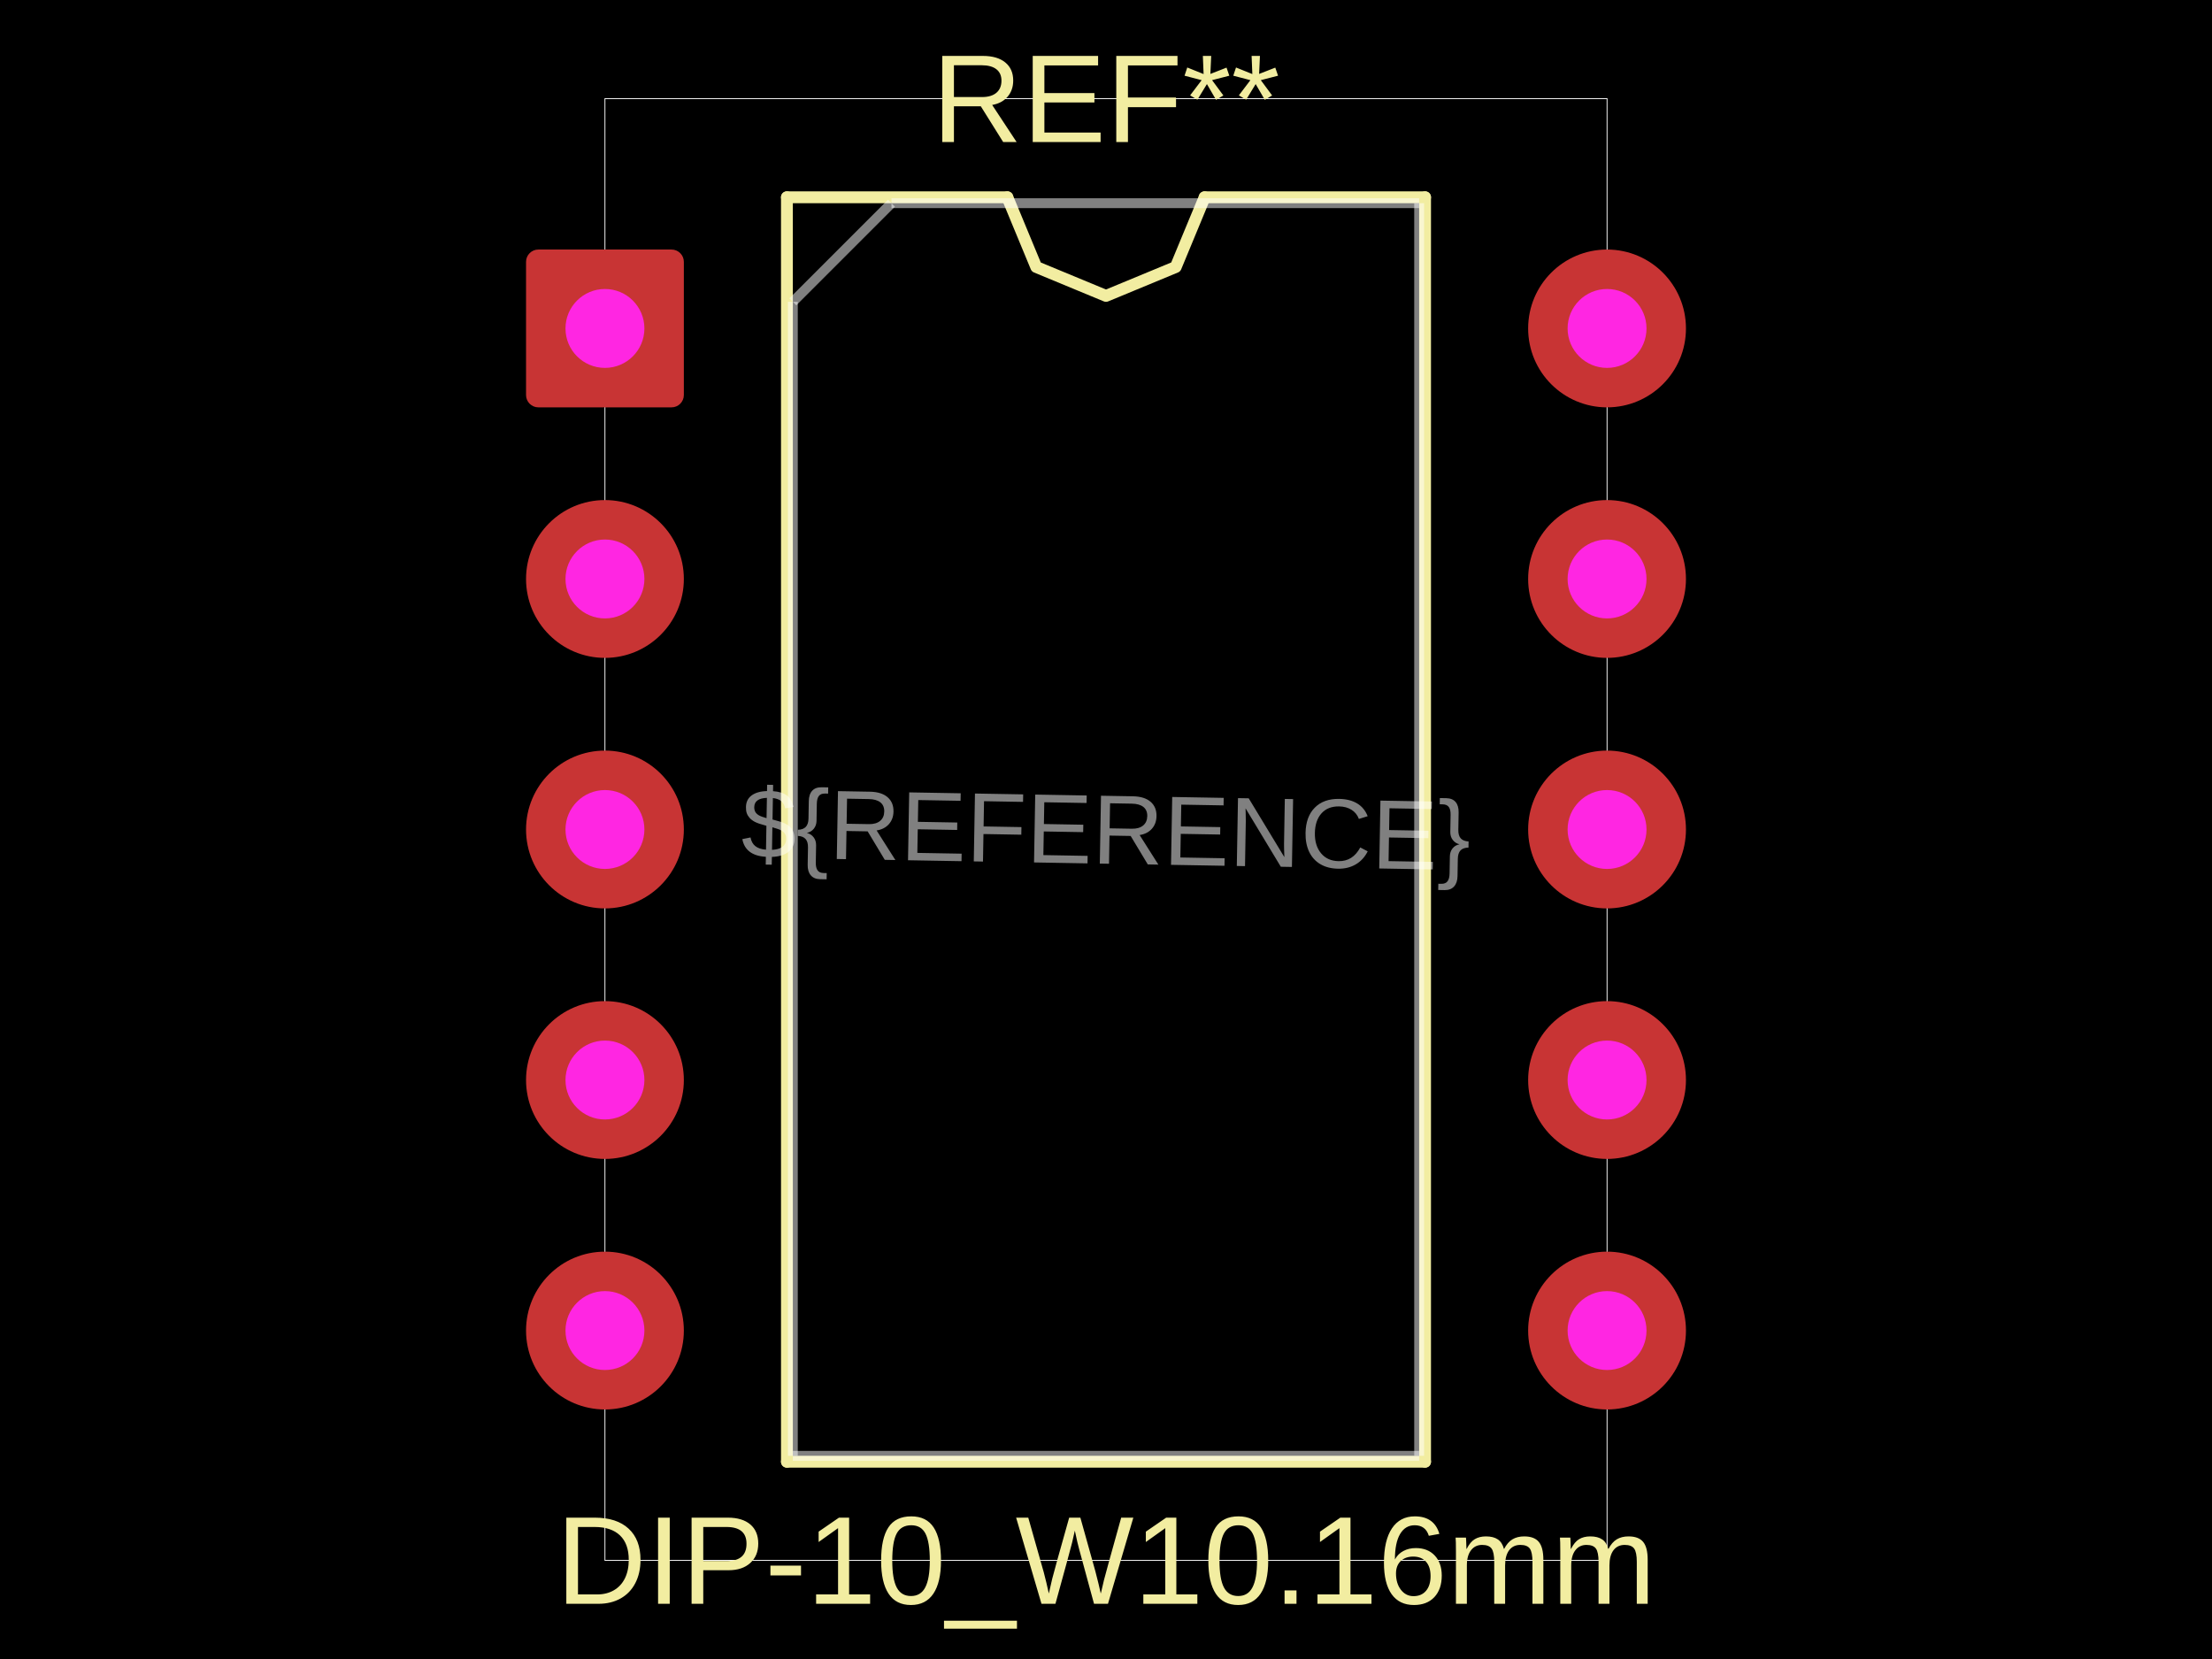
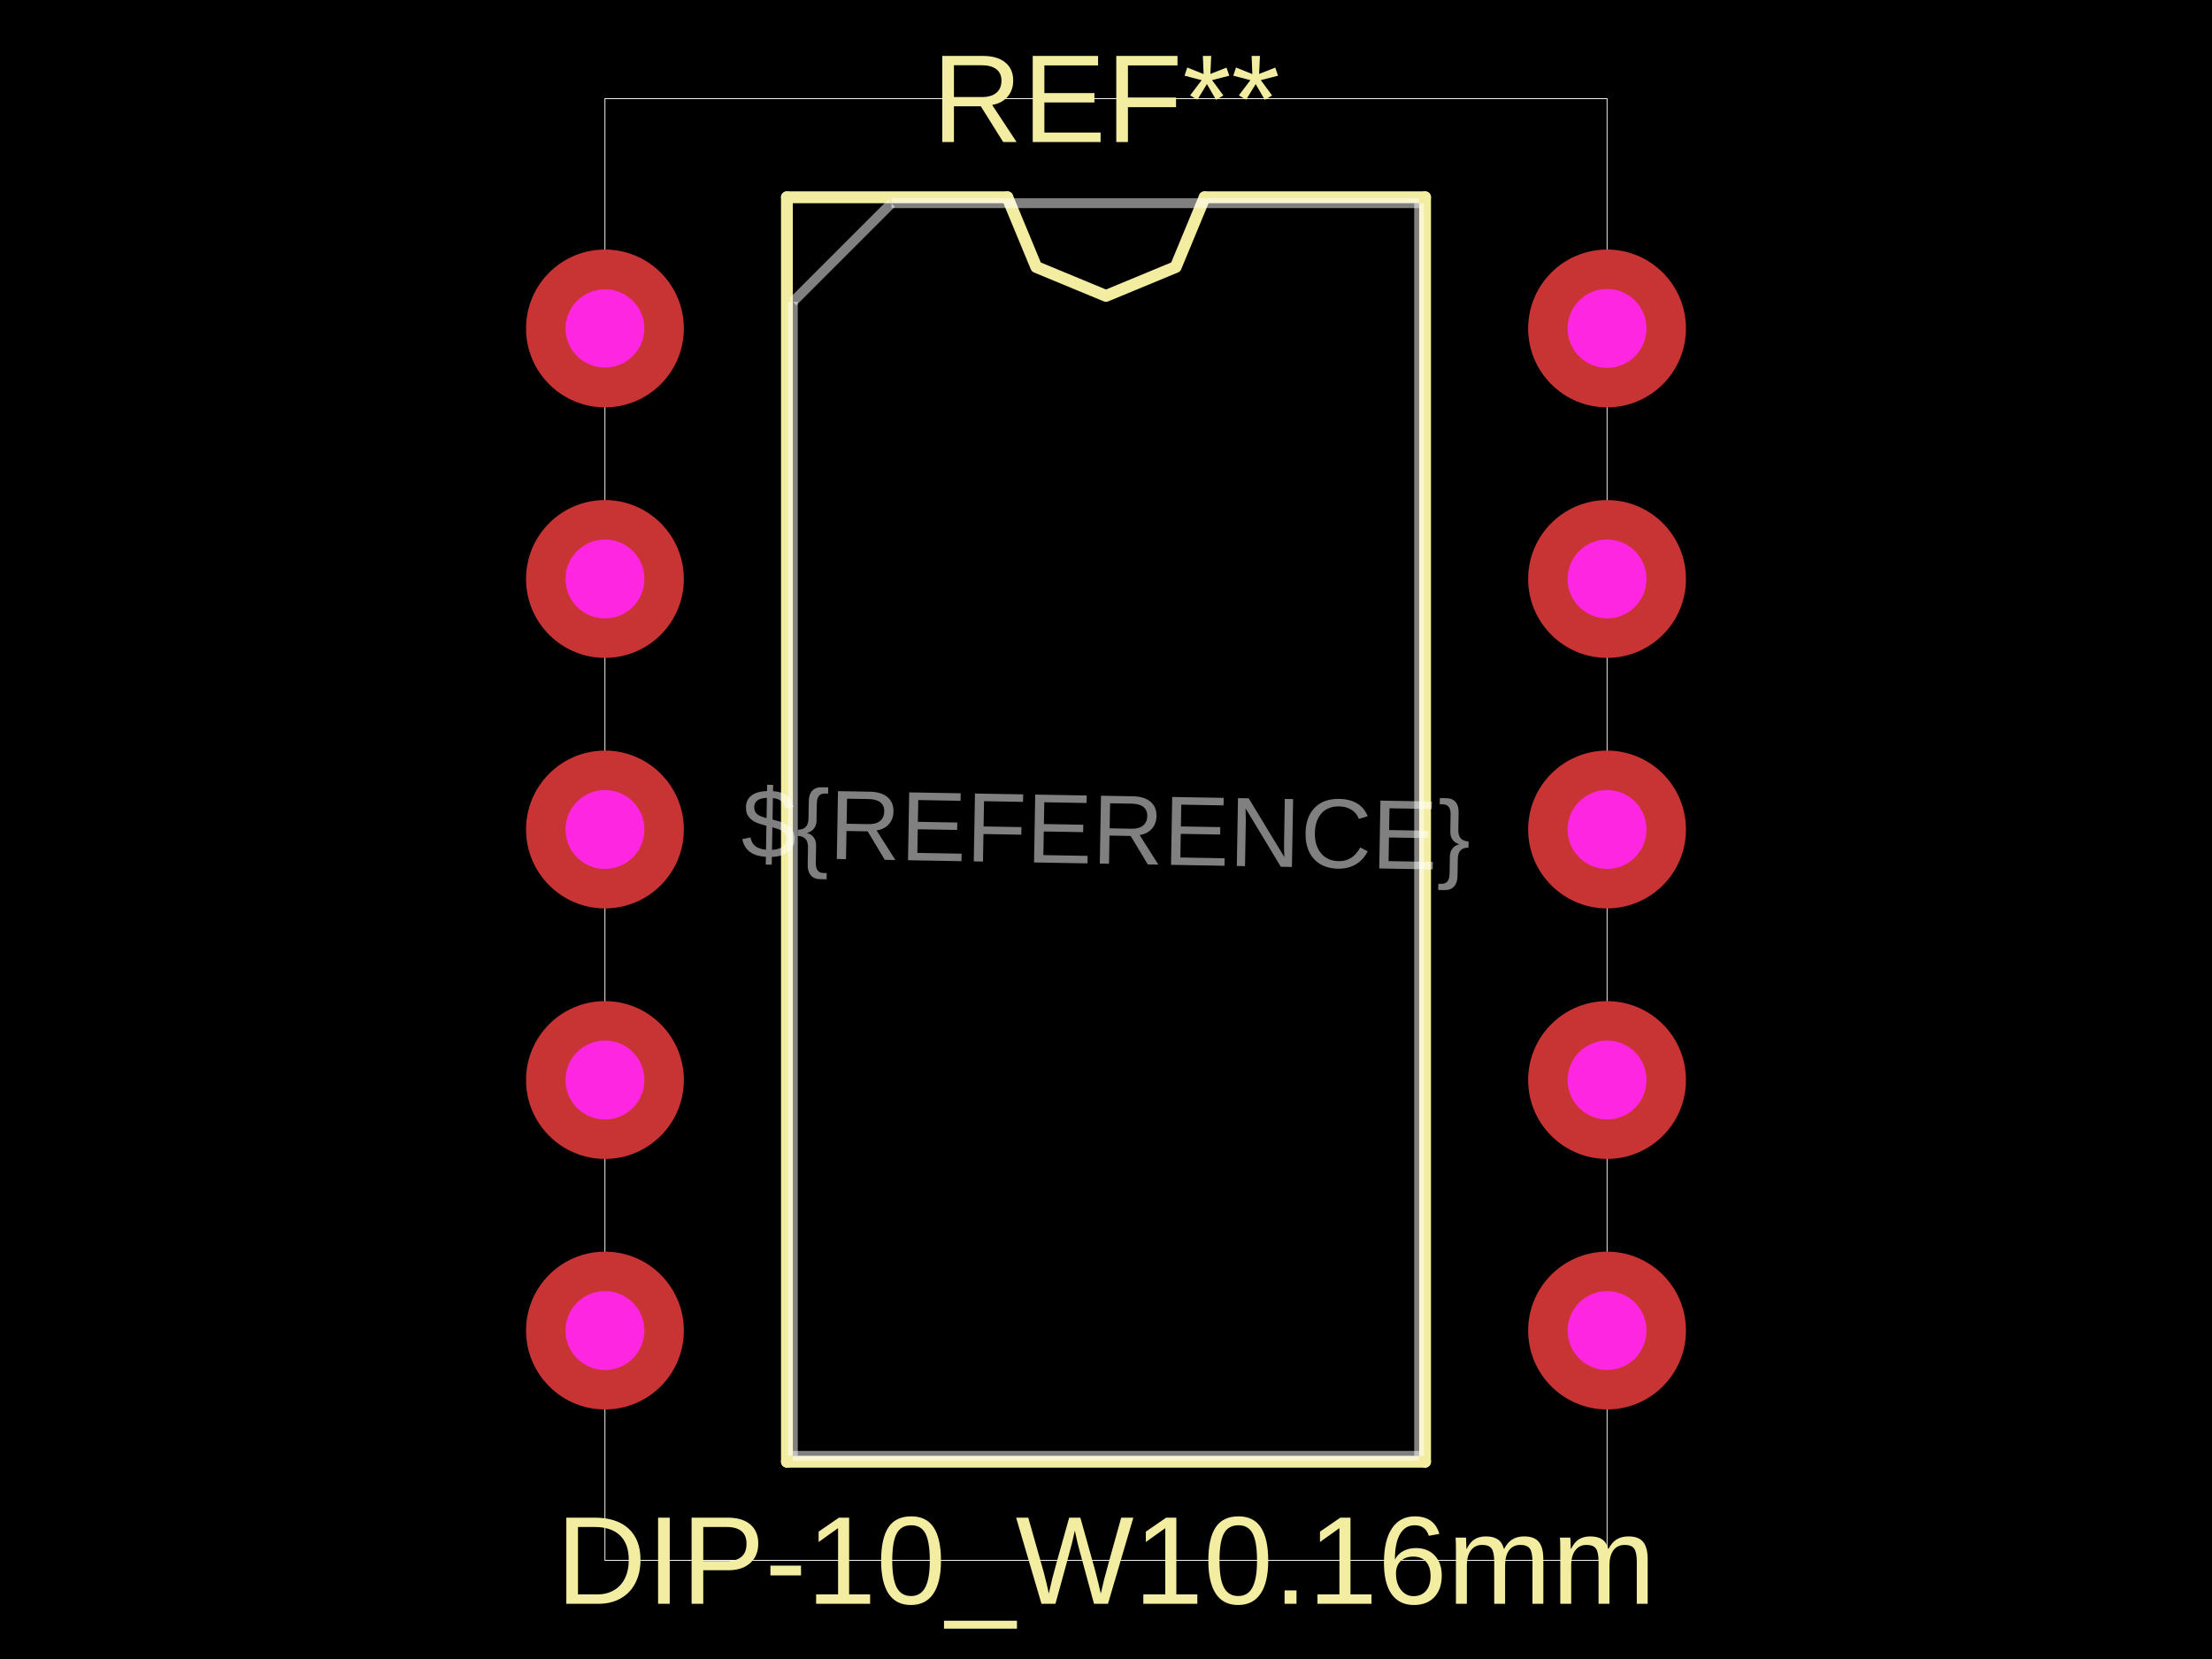
<svg xmlns="http://www.w3.org/2000/svg" width="800" height="600">
  <style />
  <rect class="boundary" x="0" y="0" fill="#000" width="800" height="600" />
  <rect class="pcb-boundary" fill="none" stroke="#fff" stroke-width="0.3" x="218.787" y="35.672" width="362.426" height="528.656" />
  <path class="pcb-silkscreen pcb-silkscreen-top" d="M 284.602 71.344 L 284.602 528.656" fill="none" stroke="#f2eda1" stroke-width="4.281" stroke-linecap="round" stroke-linejoin="round" data-pcb-component-id="pcb_component_0" data-pcb-silkscreen-path-id="pcb_silkscreen_path_0" />
  <path class="pcb-silkscreen pcb-silkscreen-top" d="M 284.602 528.656 L 515.398 528.656" fill="none" stroke="#f2eda1" stroke-width="4.281" stroke-linecap="round" stroke-linejoin="round" data-pcb-component-id="pcb_component_0" data-pcb-silkscreen-path-id="pcb_silkscreen_path_1" />
  <path class="pcb-silkscreen pcb-silkscreen-top" d="M 364.328 71.344 L 284.602 71.344" fill="none" stroke="#f2eda1" stroke-width="4.281" stroke-linecap="round" stroke-linejoin="round" data-pcb-component-id="pcb_component_0" data-pcb-silkscreen-path-id="pcb_silkscreen_path_2" />
  <path class="pcb-silkscreen pcb-silkscreen-top" d="M 515.398 71.344 L 435.672 71.344" fill="none" stroke="#f2eda1" stroke-width="4.281" stroke-linecap="round" stroke-linejoin="round" data-pcb-component-id="pcb_component_0" data-pcb-silkscreen-path-id="pcb_silkscreen_path_3" />
  <path class="pcb-silkscreen pcb-silkscreen-top" d="M 515.398 528.656 L 515.398 71.344" fill="none" stroke="#f2eda1" stroke-width="4.281" stroke-linecap="round" stroke-linejoin="round" data-pcb-component-id="pcb_component_0" data-pcb-silkscreen-path-id="pcb_silkscreen_path_4" />
  <path class="pcb-silkscreen pcb-silkscreen-top" d="M 435.672 71.344 L 425.224 96.567 L 400 107.015 L 374.776 96.567 L 364.328 71.344" fill="none" stroke="#f2eda1" stroke-width="4.281" stroke-linecap="round" stroke-linejoin="round" data-pcb-component-id="pcb_component_0" data-pcb-silkscreen-path-id="pcb_silkscreen_path_5" />
  <text x="0" y="0" dx="0" dy="0" fill="#f2eda1" font-family="Arial, sans-serif" font-size="45.303" text-anchor="middle" dominant-baseline="central" transform="matrix(1,0,0,1,400,35.67182)" class="pcb-silkscreen-text pcb-silkscreen-top" data-pcb-silkscreen-text-id="pcb_component_0" stroke="none">REF**</text>
  <text x="0" y="0" dx="0" dy="0" fill="#f2eda1" font-family="Arial, sans-serif" font-size="45.303" text-anchor="middle" dominant-baseline="central" transform="matrix(1,0,0,1,400,564.3282)" class="pcb-silkscreen-text pcb-silkscreen-top" data-pcb-silkscreen-text-id="pcb_component_0" stroke="none">DIP-10_W10.16mm</text>
  <path class="pcb-fabrication-note-path" stroke="rgba(255,255,255,0.5)" fill="none" d="M 286.742 109.156 L 322.414 73.484" stroke-width="3.567" data-pcb-component-id="pcb_component_0" data-pcb-fabrication-note-path-id="undefined" />
  <path class="pcb-fabrication-note-path" stroke="rgba(255,255,255,0.5)" fill="none" d="M 286.742 526.516 L 286.742 109.156" stroke-width="3.567" data-pcb-component-id="pcb_component_0" data-pcb-fabrication-note-path-id="undefined" />
  <path class="pcb-fabrication-note-path" stroke="rgba(255,255,255,0.5)" fill="none" d="M 322.414 73.484 L 513.258 73.484" stroke-width="3.567" data-pcb-component-id="pcb_component_0" data-pcb-fabrication-note-path-id="undefined" />
  <path class="pcb-fabrication-note-path" stroke="rgba(255,255,255,0.5)" fill="none" d="M 513.258 73.484 L 513.258 526.516" stroke-width="3.567" data-pcb-component-id="pcb_component_0" data-pcb-fabrication-note-path-id="undefined" />
  <path class="pcb-fabrication-note-path" stroke="rgba(255,255,255,0.5)" fill="none" d="M 513.258 526.516 L 286.742 526.516" stroke-width="3.567" data-pcb-component-id="pcb_component_0" data-pcb-fabrication-note-path-id="undefined" />
  <text x="0" y="0" font-family="Arial, sans-serif" font-size="35.672" text-anchor="middle" dominant-baseline="central" transform="matrix(0.9998477,0.01745241,-0.01745241,0.9998477,400,300)" class="pcb-fabrication-note-text" fill="rgba(255,255,255,0.5)">${REFERENCE}</text>
  <g>
-     <rect class="pcb-hole-outer-pad" fill="rgb(200, 52, 52)" x="190.25" y="90.25" width="57.075" height="57.075" rx="4.459" ry="4.459" />
-     <circle class="pcb-hole-inner" fill="#FF26E2" cx="218.787" cy="118.787" r="14.269" />
+     <path class="pcb-hole-outer" fill="rgb(200, 52, 52)" d="M190.25,118.787 v0 a28.537,28.537 0 0 0 57.075,0 v-0 a28.537,28.537 0 0 0 -57.075,0 z" />
+     <path class="pcb-hole-inner" fill="#FF26E2" d="M204.518,118.787 v0 a14.269,14.269 0 0 0 28.537,0 v-0 a14.269,14.269 0 0 0 -28.537,0 z" />
  </g>
  <g>
    <circle class="pcb-hole-outer" fill="rgb(200, 52, 52)" cx="218.787" cy="209.394" r="28.537" />
    <circle class="pcb-hole-inner" fill="#FF26E2" cx="218.787" cy="209.394" r="14.269" />
  </g>
  <g>
    <circle class="pcb-hole-outer" fill="rgb(200, 52, 52)" cx="218.787" cy="300" r="28.537" />
    <circle class="pcb-hole-inner" fill="#FF26E2" cx="218.787" cy="300" r="14.269" />
  </g>
  <g>
    <circle class="pcb-hole-outer" fill="rgb(200, 52, 52)" cx="218.787" cy="390.606" r="28.537" />
    <circle class="pcb-hole-inner" fill="#FF26E2" cx="218.787" cy="390.606" r="14.269" />
  </g>
  <g>
    <circle class="pcb-hole-outer" fill="rgb(200, 52, 52)" cx="218.787" cy="481.213" r="28.537" />
    <circle class="pcb-hole-inner" fill="#FF26E2" cx="218.787" cy="481.213" r="14.269" />
  </g>
  <g>
    <circle class="pcb-hole-outer" fill="rgb(200, 52, 52)" cx="581.213" cy="481.213" r="28.537" />
    <circle class="pcb-hole-inner" fill="#FF26E2" cx="581.213" cy="481.213" r="14.269" />
  </g>
  <g>
    <circle class="pcb-hole-outer" fill="rgb(200, 52, 52)" cx="581.213" cy="390.606" r="28.537" />
    <circle class="pcb-hole-inner" fill="#FF26E2" cx="581.213" cy="390.606" r="14.269" />
  </g>
  <g>
    <circle class="pcb-hole-outer" fill="rgb(200, 52, 52)" cx="581.213" cy="300" r="28.537" />
    <circle class="pcb-hole-inner" fill="#FF26E2" cx="581.213" cy="300" r="14.269" />
  </g>
  <g>
    <circle class="pcb-hole-outer" fill="rgb(200, 52, 52)" cx="581.213" cy="209.394" r="28.537" />
    <circle class="pcb-hole-inner" fill="#FF26E2" cx="581.213" cy="209.394" r="14.269" />
  </g>
  <g>
    <circle class="pcb-hole-outer" fill="rgb(200, 52, 52)" cx="581.213" cy="118.787" r="28.537" />
    <circle class="pcb-hole-inner" fill="#FF26E2" cx="581.213" cy="118.787" r="14.269" />
  </g>
</svg>
